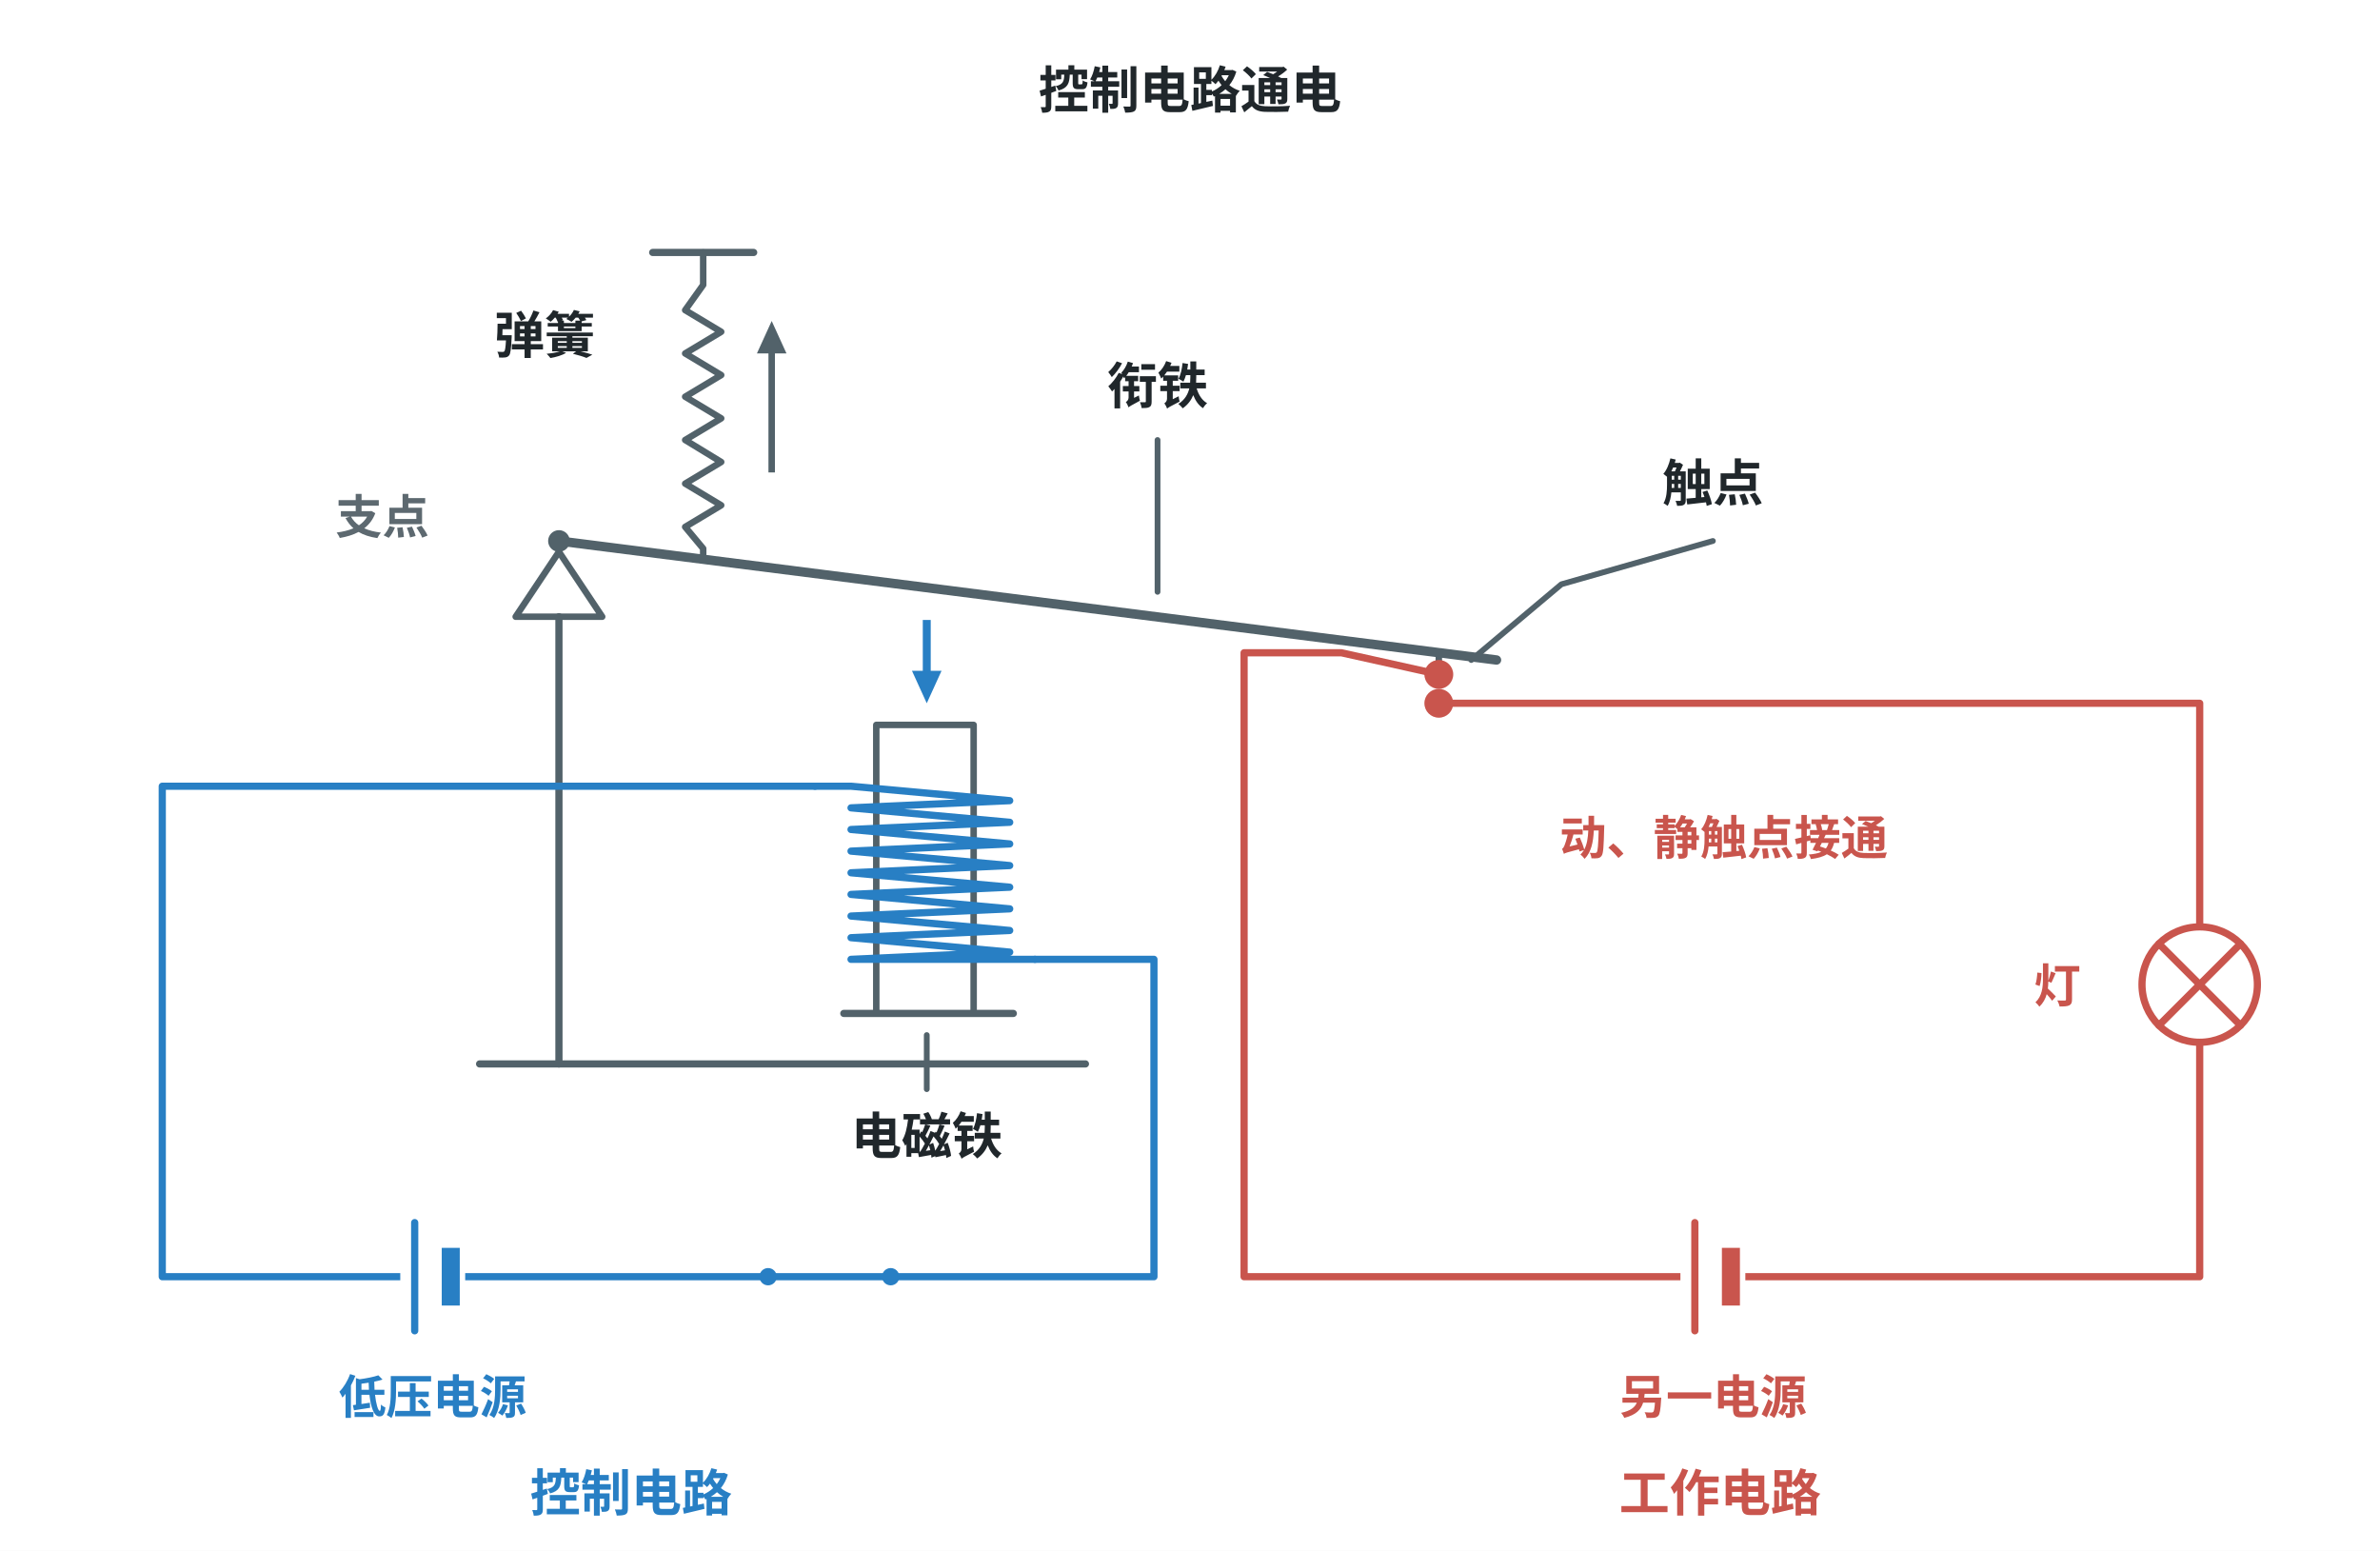
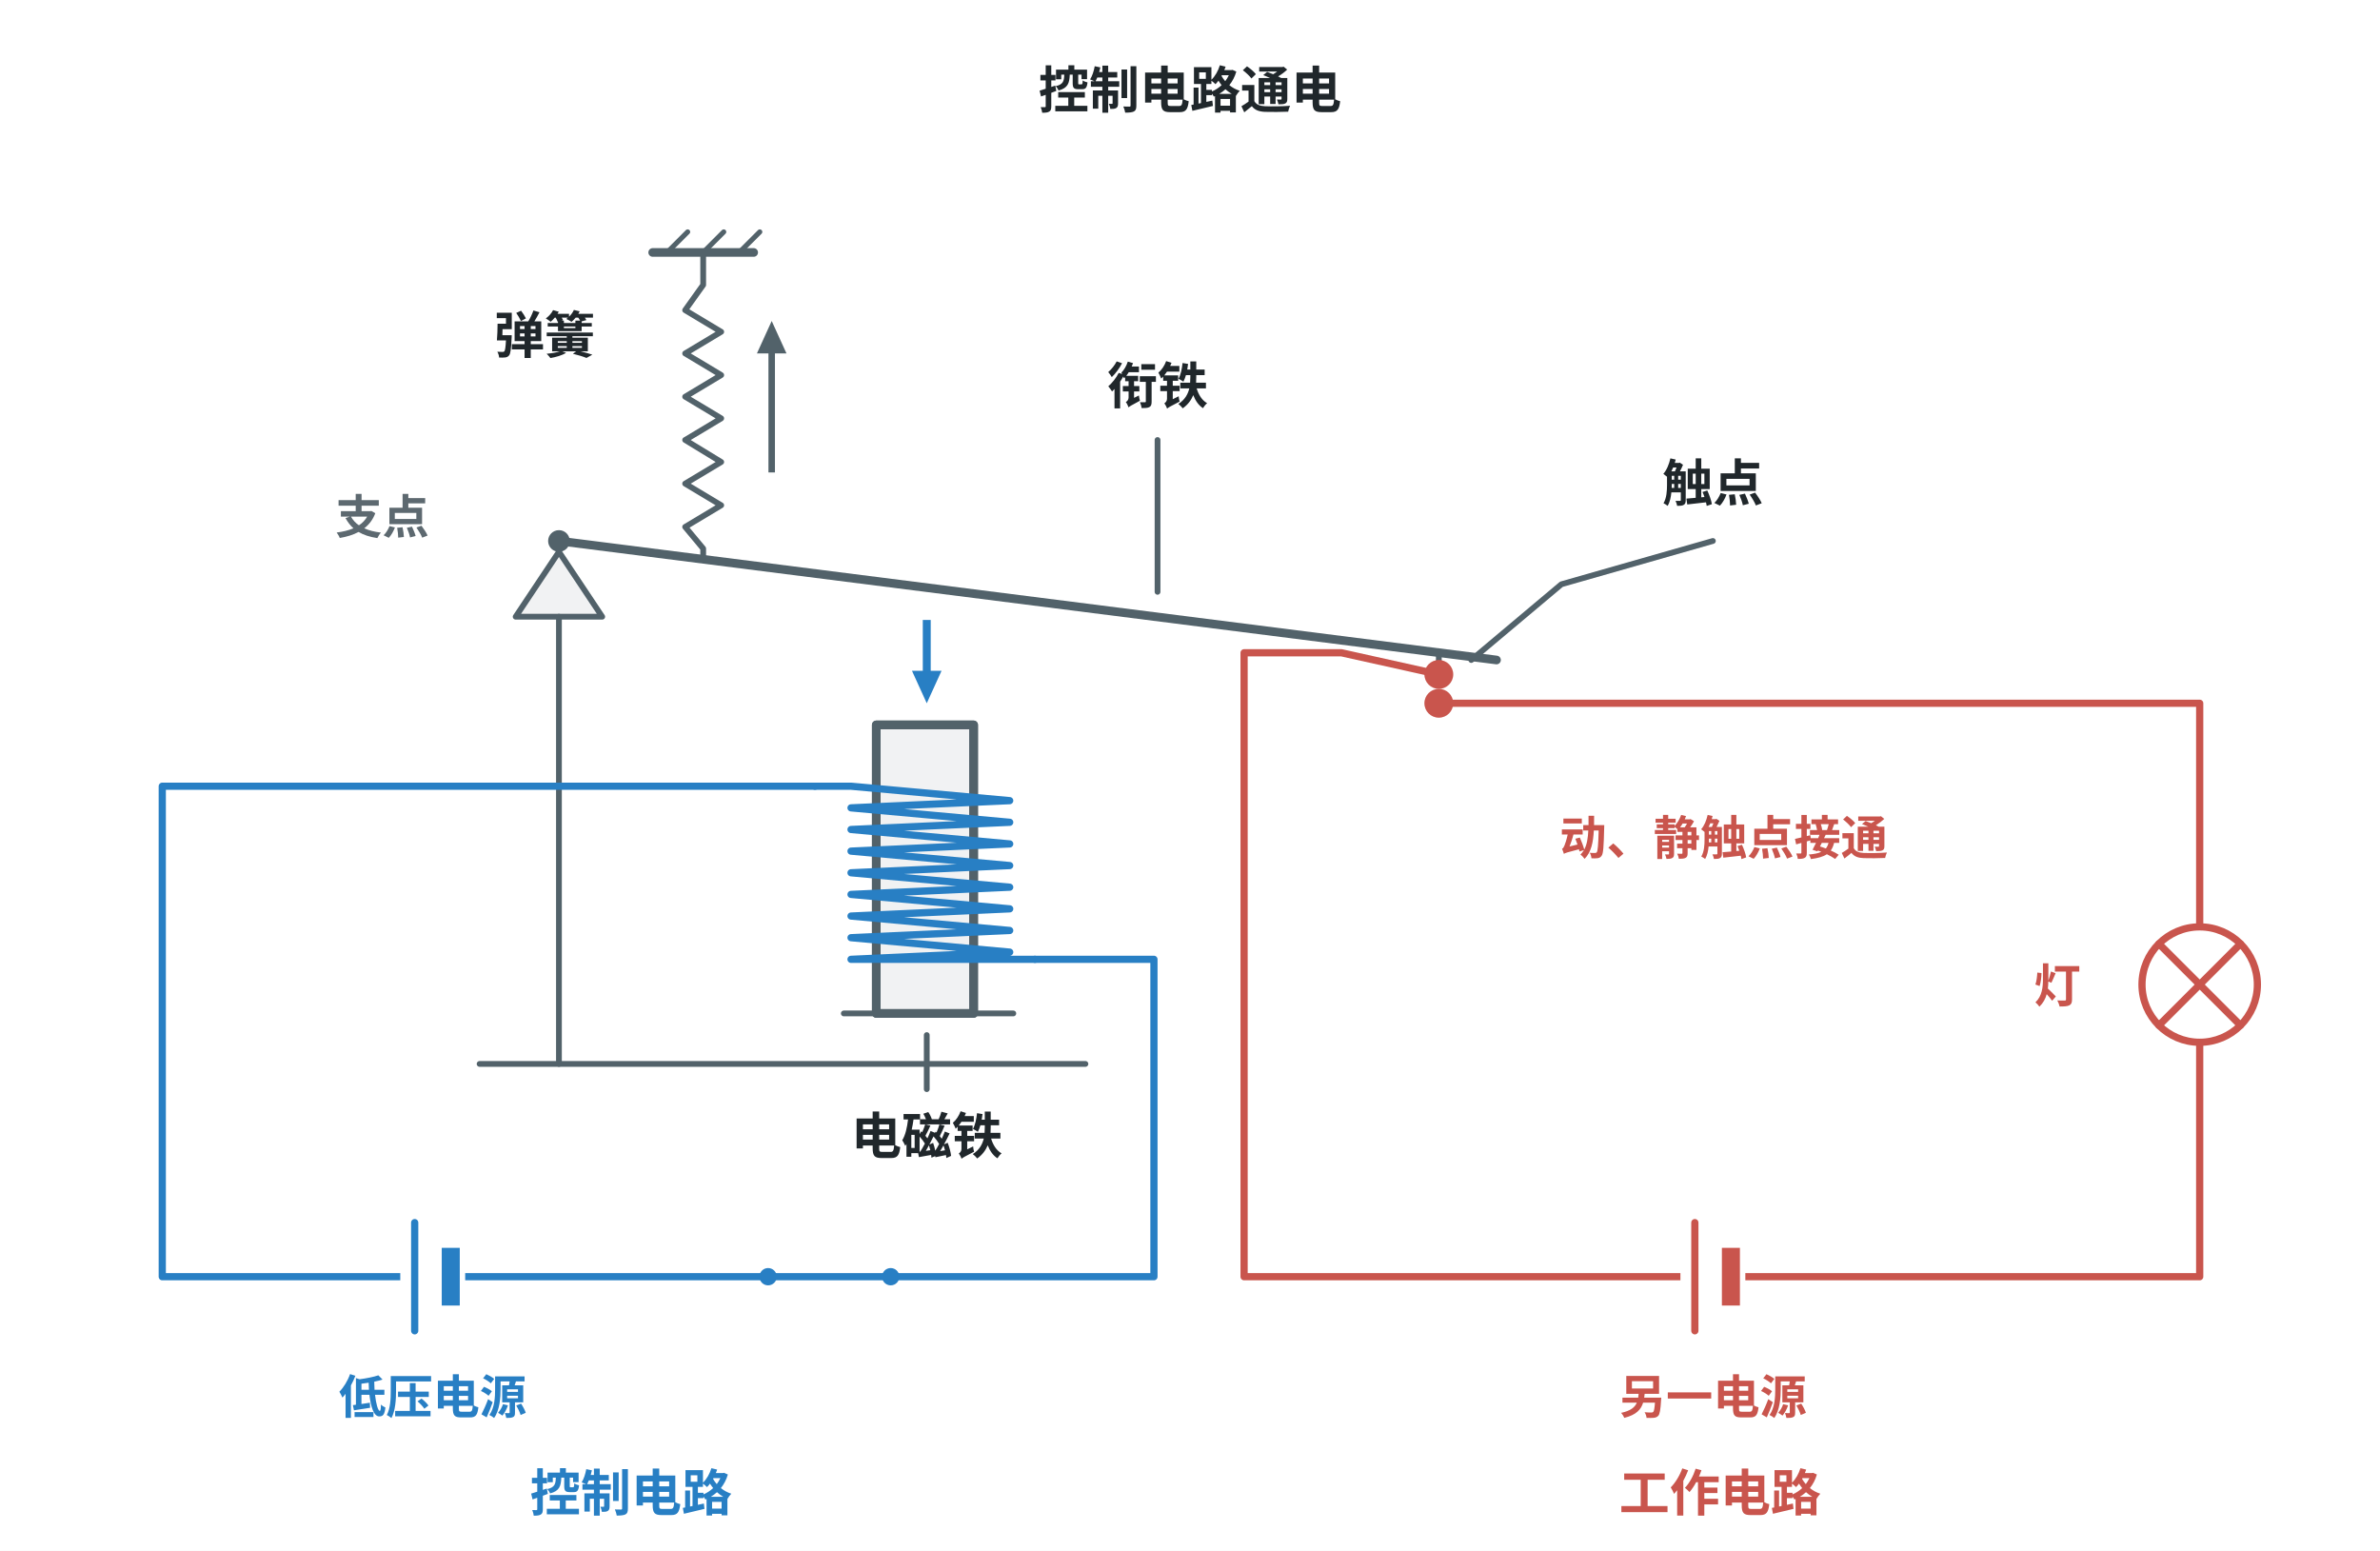
<svg xmlns="http://www.w3.org/2000/svg" viewBox="0 0 660 430" fill="none" stroke-linecap="round" stroke-linejoin="round" role="img" aria-labelledby="opt-b-relay-structure-t opt-b-relay-structure-d">
  <style>.opt-b-relay-structure-lb{font:600 14px -apple-system,"PingFang SC",sans-serif;stroke:none}.opt-b-relay-structure-sy{font:italic 18px "Times New Roman",Times,serif;stroke:none}</style>
  <rect width="660" height="430" fill="#fff" stroke="none" />
  <text class="opt-b-relay-structure-lb" x="330" y="30" text-anchor="middle" style="fill:#20272b;font-size:14px;font-weight:600">控制电路通电</text>
-   <path d="M155 153L143 171L167 171Z" stroke="#52626a" stroke-width="1.8" fill="#fff" stroke-linejoin="round" />
-   <path d="M155 171L155 295" stroke="#52626a" stroke-width="2" stroke-linecap="round" />
-   <path d="M133 295L301 295" stroke="#52626a" stroke-width="2" stroke-linecap="round" />
-   <path d="M155 150L415 183" stroke="#52626a" stroke-width="2.6" stroke-linecap="round" />
+   <path d="M155 153L143 171L167 171Z" stroke="#52626a" stroke-width="1.6" fill="#fff" stroke-linejoin="round" />
+   <path d="M155 153L143 171L167 171Z" fill="#52626a" fill-opacity="0.08" stroke="none" />
+   <path d="M155 171L155 295" stroke="#52626a" stroke-width="1.6" stroke-linecap="round" />
+   <path d="M133 295L301 295" stroke="#52626a" stroke-width="1.6" stroke-linecap="round" />
+   <path d="M155 150L415 183" stroke="#52626a" stroke-width="2.4" stroke-linecap="round" />
  <circle cx="155" cy="150" r="3" fill="#52626a" />
  <text class="opt-b-relay-structure-lb" x="106" y="148" text-anchor="middle" style="fill:#5d6970;font-size:13px;font-weight:600">支点</text>
  <text class="opt-b-relay-structure-lb" x="321" y="112" text-anchor="middle" style="fill:#20272b;font-size:14px;font-weight:600">衔铁</text>
  <path d="M321 122L321 164.1" stroke="#52626a" stroke-width="1.6" stroke-linecap="round" />
-   <path d="M181 70L209 70" stroke="#52626a" stroke-width="2" stroke-linecap="round" />
-   <path d="M195 70L195 79L190 86L200 92L190 98L200 104L190 110L200 116L190 122L200 128.1L190 134.1L200 140.1L190 146.1L195 152.1L195 155.1" stroke="#52626a" stroke-width="1.8" fill="none" stroke-linejoin="round" />
+   <path d="M185 70L190.7 64.3" stroke="#52626a" stroke-width="1.4" stroke-linecap="round" />
+   <path d="M195 70L200.7 64.3" stroke="#52626a" stroke-width="1.4" stroke-linecap="round" />
+   <path d="M205 70L210.7 64.3" stroke="#52626a" stroke-width="1.4" stroke-linecap="round" />
+   <path d="M181 70L209 70" stroke="#52626a" stroke-width="2.4" stroke-linecap="round" />
+   <path d="M195 70L195 79L190 86L200 92L190 98L200 104L190 110L200 116L190 122L200 128.1L190 134.1L200 140.1L190 146.1L195 152.1L195 155.1" stroke="#52626a" stroke-width="1.6" fill="none" stroke-linejoin="round" />
  <text class="opt-b-relay-structure-lb" x="151" y="98" text-anchor="middle" style="fill:#20272b;font-size:14px;font-weight:600">弹簧</text>
  <path d="M214 131L214 96.2" stroke="#52626a" stroke-width="1.8" stroke-linecap="butt" />
  <path d="M214 89L218.1 98L209.9 98Z" stroke="#52626a" stroke-width="0.01" fill="#52626a" stroke-linejoin="round" />
-   <rect x="243" y="201" width="27" height="80" rx="0" fill="#fff" stroke="#52626a" stroke-width="1.8" />
-   <path d="M234 281L281 281" stroke="#52626a" stroke-width="2" stroke-linecap="round" />
+   <rect x="243" y="201" width="27" height="80" rx="0" fill="#fff" stroke="#52626a" stroke-width="2.4" />
+   <rect x="243" y="201" width="27" height="80" rx="0" fill="#52626a" fill-opacity="0.08" stroke="none" />
+   <rect x="243" y="201" width="27" height="80" rx="0" fill="none" stroke="#52626a" stroke-width="2.4" />
+   <path d="M234 281L281 281" stroke="#52626a" stroke-width="1.6" stroke-linecap="round" />
  <path d="M226 218L236 218L280 222L236 224L236 224L280 228L236 230L236 230L280 234L236 236L236 236L280 240L236 242L236 242L280 246L236 248L236 248L280 252L236 254L236 254L280 258L236 260L236 260L280 264L236 266L287 266" stroke="#287fc4" stroke-width="2" fill="none" stroke-linejoin="round" />
  <path d="M226 218L45 218L45 354L320 354L320 266L287 266" stroke="#287fc4" stroke-width="2" fill="none" stroke-linejoin="round" />
  <rect x="111" y="338" width="18" height="32" rx="0" fill="#fff" stroke="none" stroke-width="0" />
  <path d="M115 339L115 369" stroke="#287fc4" stroke-width="2" stroke-linecap="round" />
  <path d="M125 346L125 362" stroke="#287fc4" stroke-width="5" stroke-linecap="butt" />
  <rect x="213" y="350" width="34" height="8" rx="0" fill="#fff" stroke="none" stroke-width="0" />
  <path d="M213 354L247 354" stroke="#287fc4" stroke-width="2" stroke-linecap="round" />
  <circle cx="213" cy="354" r="2.4" fill="#287fc4" />
  <circle cx="247" cy="354" r="2.4" fill="#287fc4" />
  <text class="opt-b-relay-structure-lb" x="120" y="392" text-anchor="middle" style="fill:#287fc4;font-size:13px;font-weight:600">低压电源</text>
  <text class="opt-b-relay-structure-lb" x="257" y="320" text-anchor="middle" style="fill:#20272b;font-size:14px;font-weight:600">电磁铁</text>
  <path d="M257 302L257 287" stroke="#52626a" stroke-width="1.6" stroke-linecap="round" />
  <path d="M257 171.9L257 187.8" stroke="#287fc4" stroke-width="2.2" stroke-linecap="butt" />
  <path d="M257 195L252.9 186L261.1 186Z" stroke="#287fc4" stroke-width="0.01" fill="#287fc4" stroke-linejoin="round" />
-   <path d="M399 181L399 187" stroke="#52626a" stroke-width="1.8" stroke-linecap="round" />
+   <path d="M399 181L399 187" stroke="#52626a" stroke-width="1.6" stroke-linecap="round" />
  <path d="M399 187L372 181L345 181L345 354L610 354L610 195L399 195" stroke="#c9554d" stroke-width="2" fill="none" stroke-linejoin="round" />
  <circle cx="399" cy="187" r="4" fill="#c9554d" />
  <circle cx="399" cy="195" r="4" fill="#c9554d" />
  <rect x="466" y="338" width="18" height="32" rx="0" fill="#fff" stroke="none" stroke-width="0" />
  <path d="M470 339L470 369" stroke="#c9554d" stroke-width="2" stroke-linecap="round" />
  <path d="M480 346L480 362" stroke="#c9554d" stroke-width="5" stroke-linecap="butt" />
  <circle cx="610" cy="273" r="16" fill="#fff" stroke="#c9554d" stroke-width="2" />
  <path d="M598.7 261.7L621.3 284.3" stroke="#c9554d" stroke-width="2" stroke-linecap="round" />
  <path d="M598.7 284.3L621.3 261.7" stroke="#c9554d" stroke-width="2" stroke-linecap="round" />
  <text class="opt-b-relay-structure-lb" x="475" y="392" text-anchor="middle" style="fill:#c9554d;font-size:13px;font-weight:600">另一电源</text>
  <text class="opt-b-relay-structure-lb" x="577" y="278" text-anchor="end" style="fill:#c9554d;font-size:13px;font-weight:600">灯</text>
  <text class="opt-b-relay-structure-lb" x="475" y="139" text-anchor="middle" style="fill:#20272b;font-size:14px;font-weight:600">触点</text>
  <path d="M475 150L433 162L408 183" stroke="#52626a" stroke-width="1.6" fill="none" stroke-linejoin="round" />
  <text class="opt-b-relay-structure-lb" x="478" y="237" text-anchor="middle" style="fill:#c9554d;font-size:13px;font-weight:600">动、静触点接通</text>
  <text class="opt-b-relay-structure-lb" x="175" y="419" text-anchor="middle" style="fill:#287fc4;font-size:14px;font-weight:600">控制电路</text>
  <text class="opt-b-relay-structure-lb" x="477" y="419" text-anchor="middle" style="fill:#c9554d;font-size:14px;font-weight:600">工作电路</text>
</svg>
